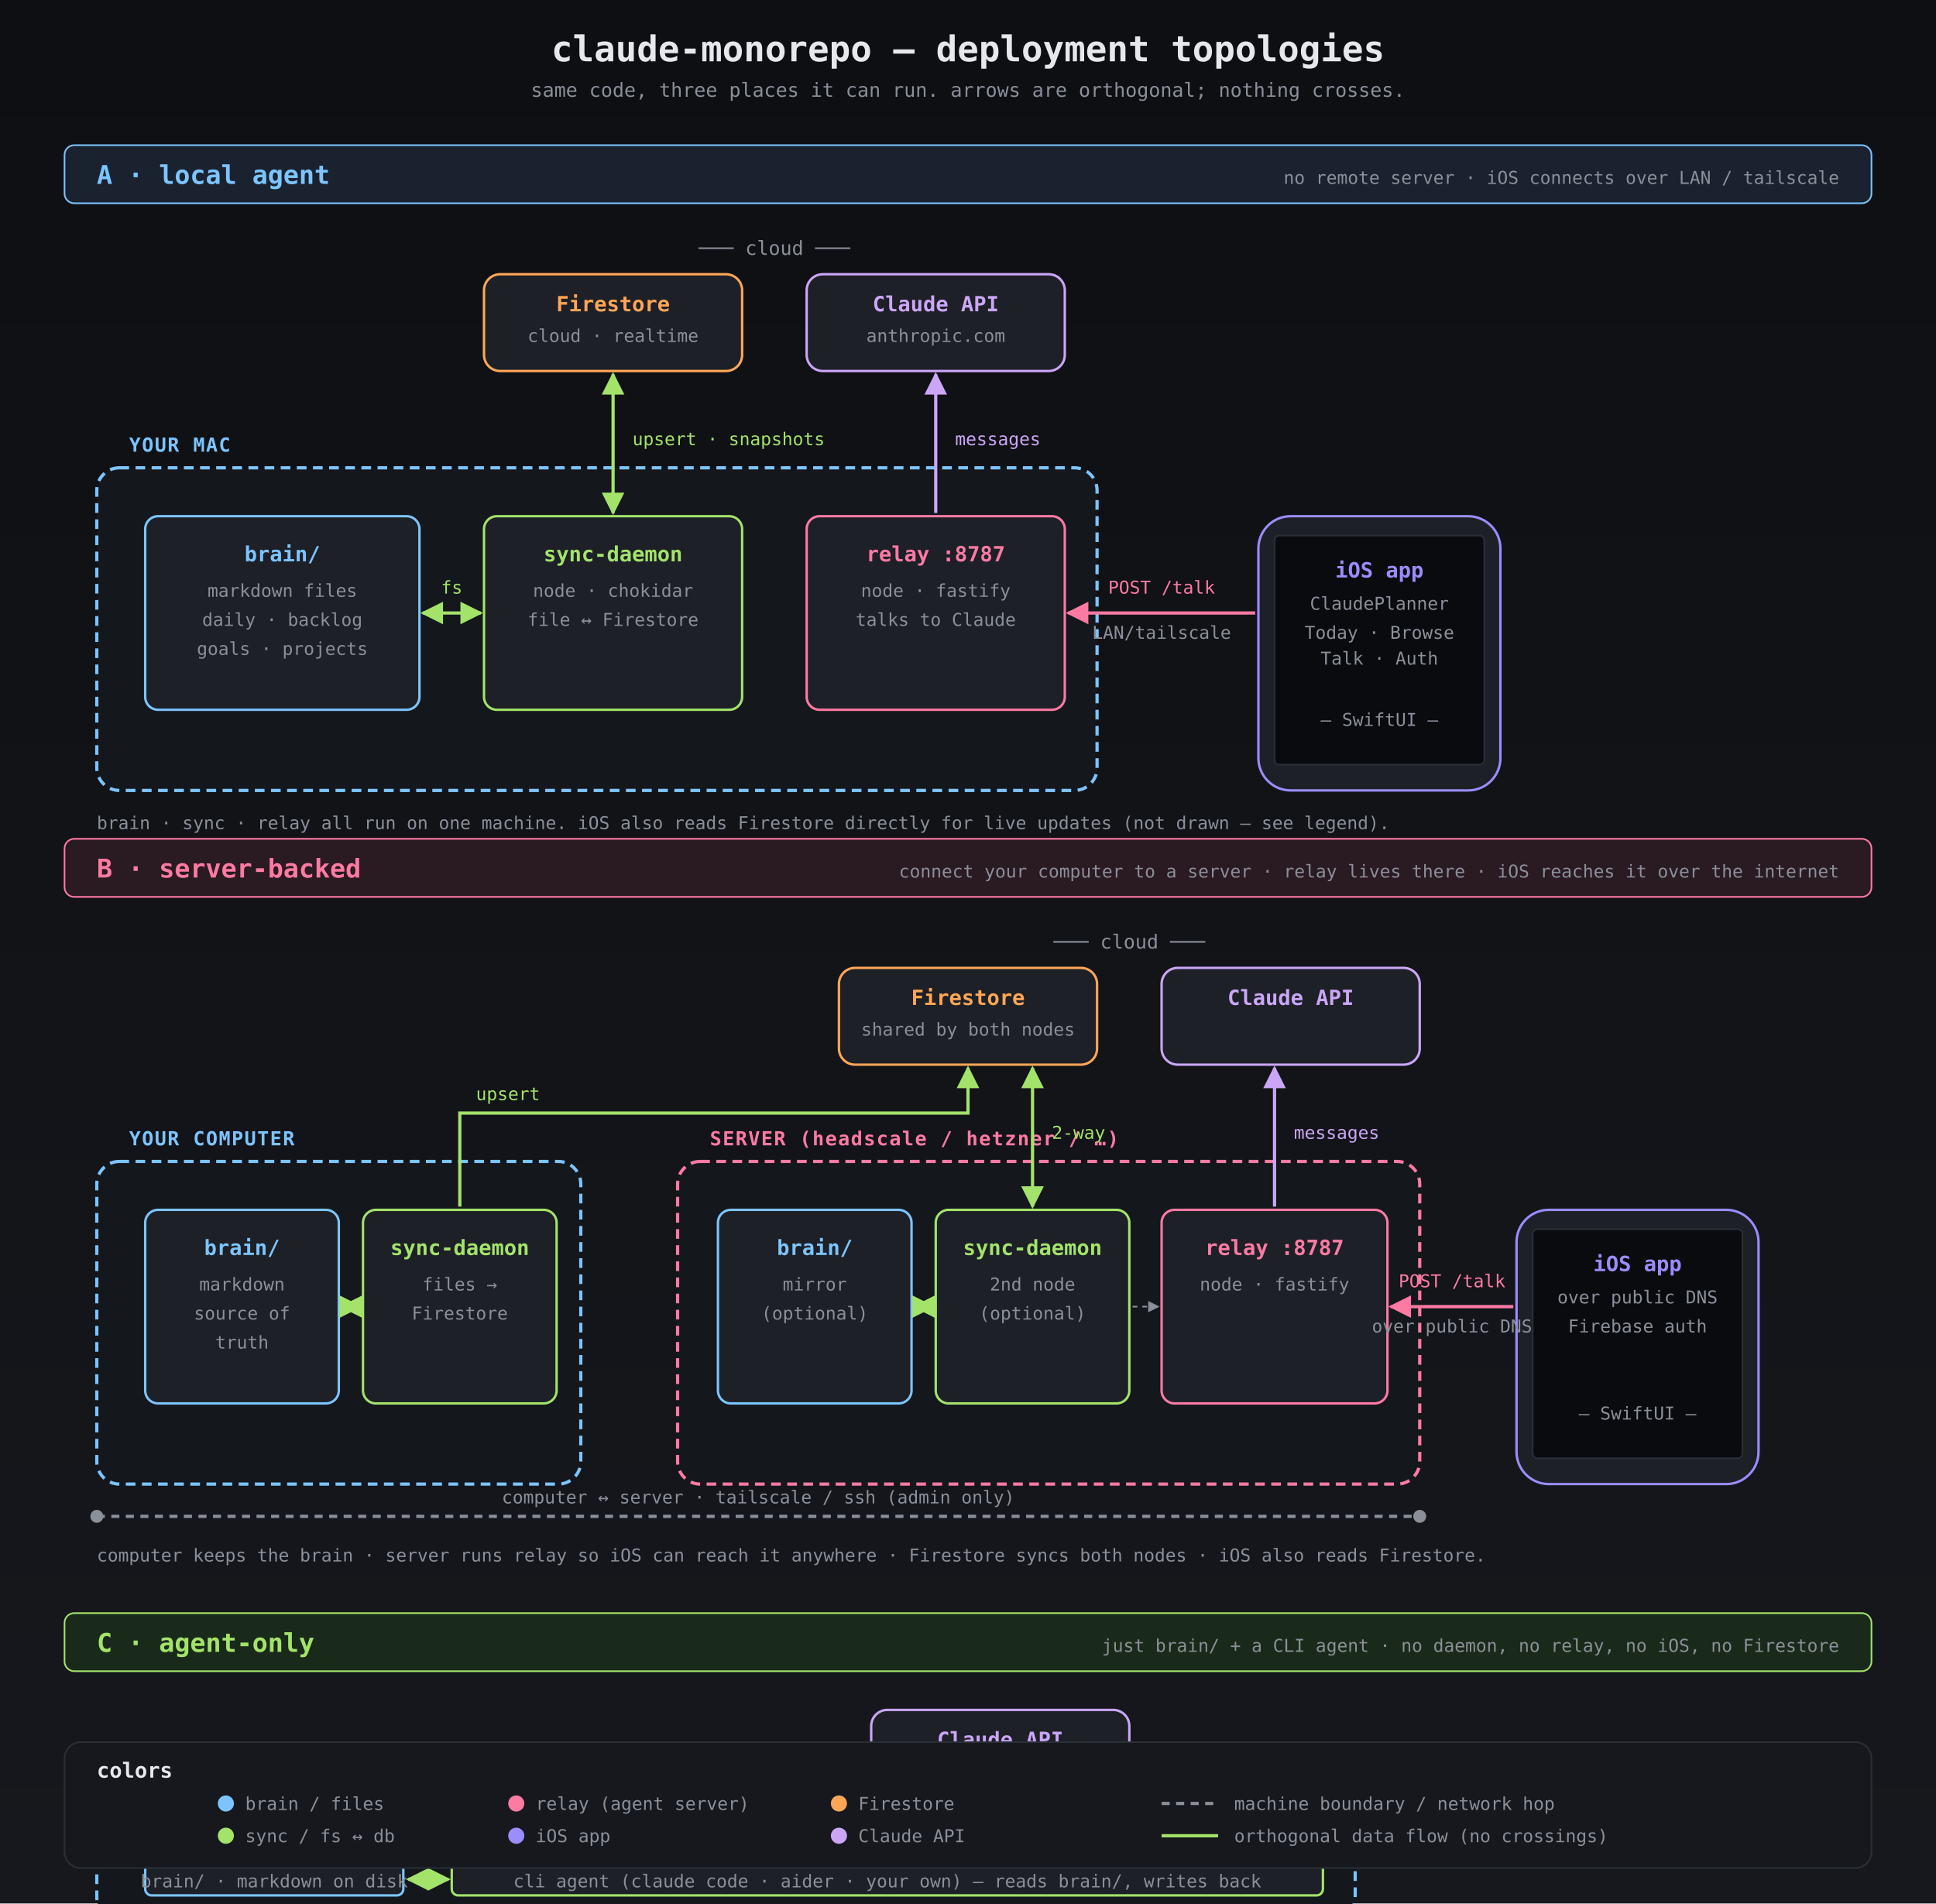
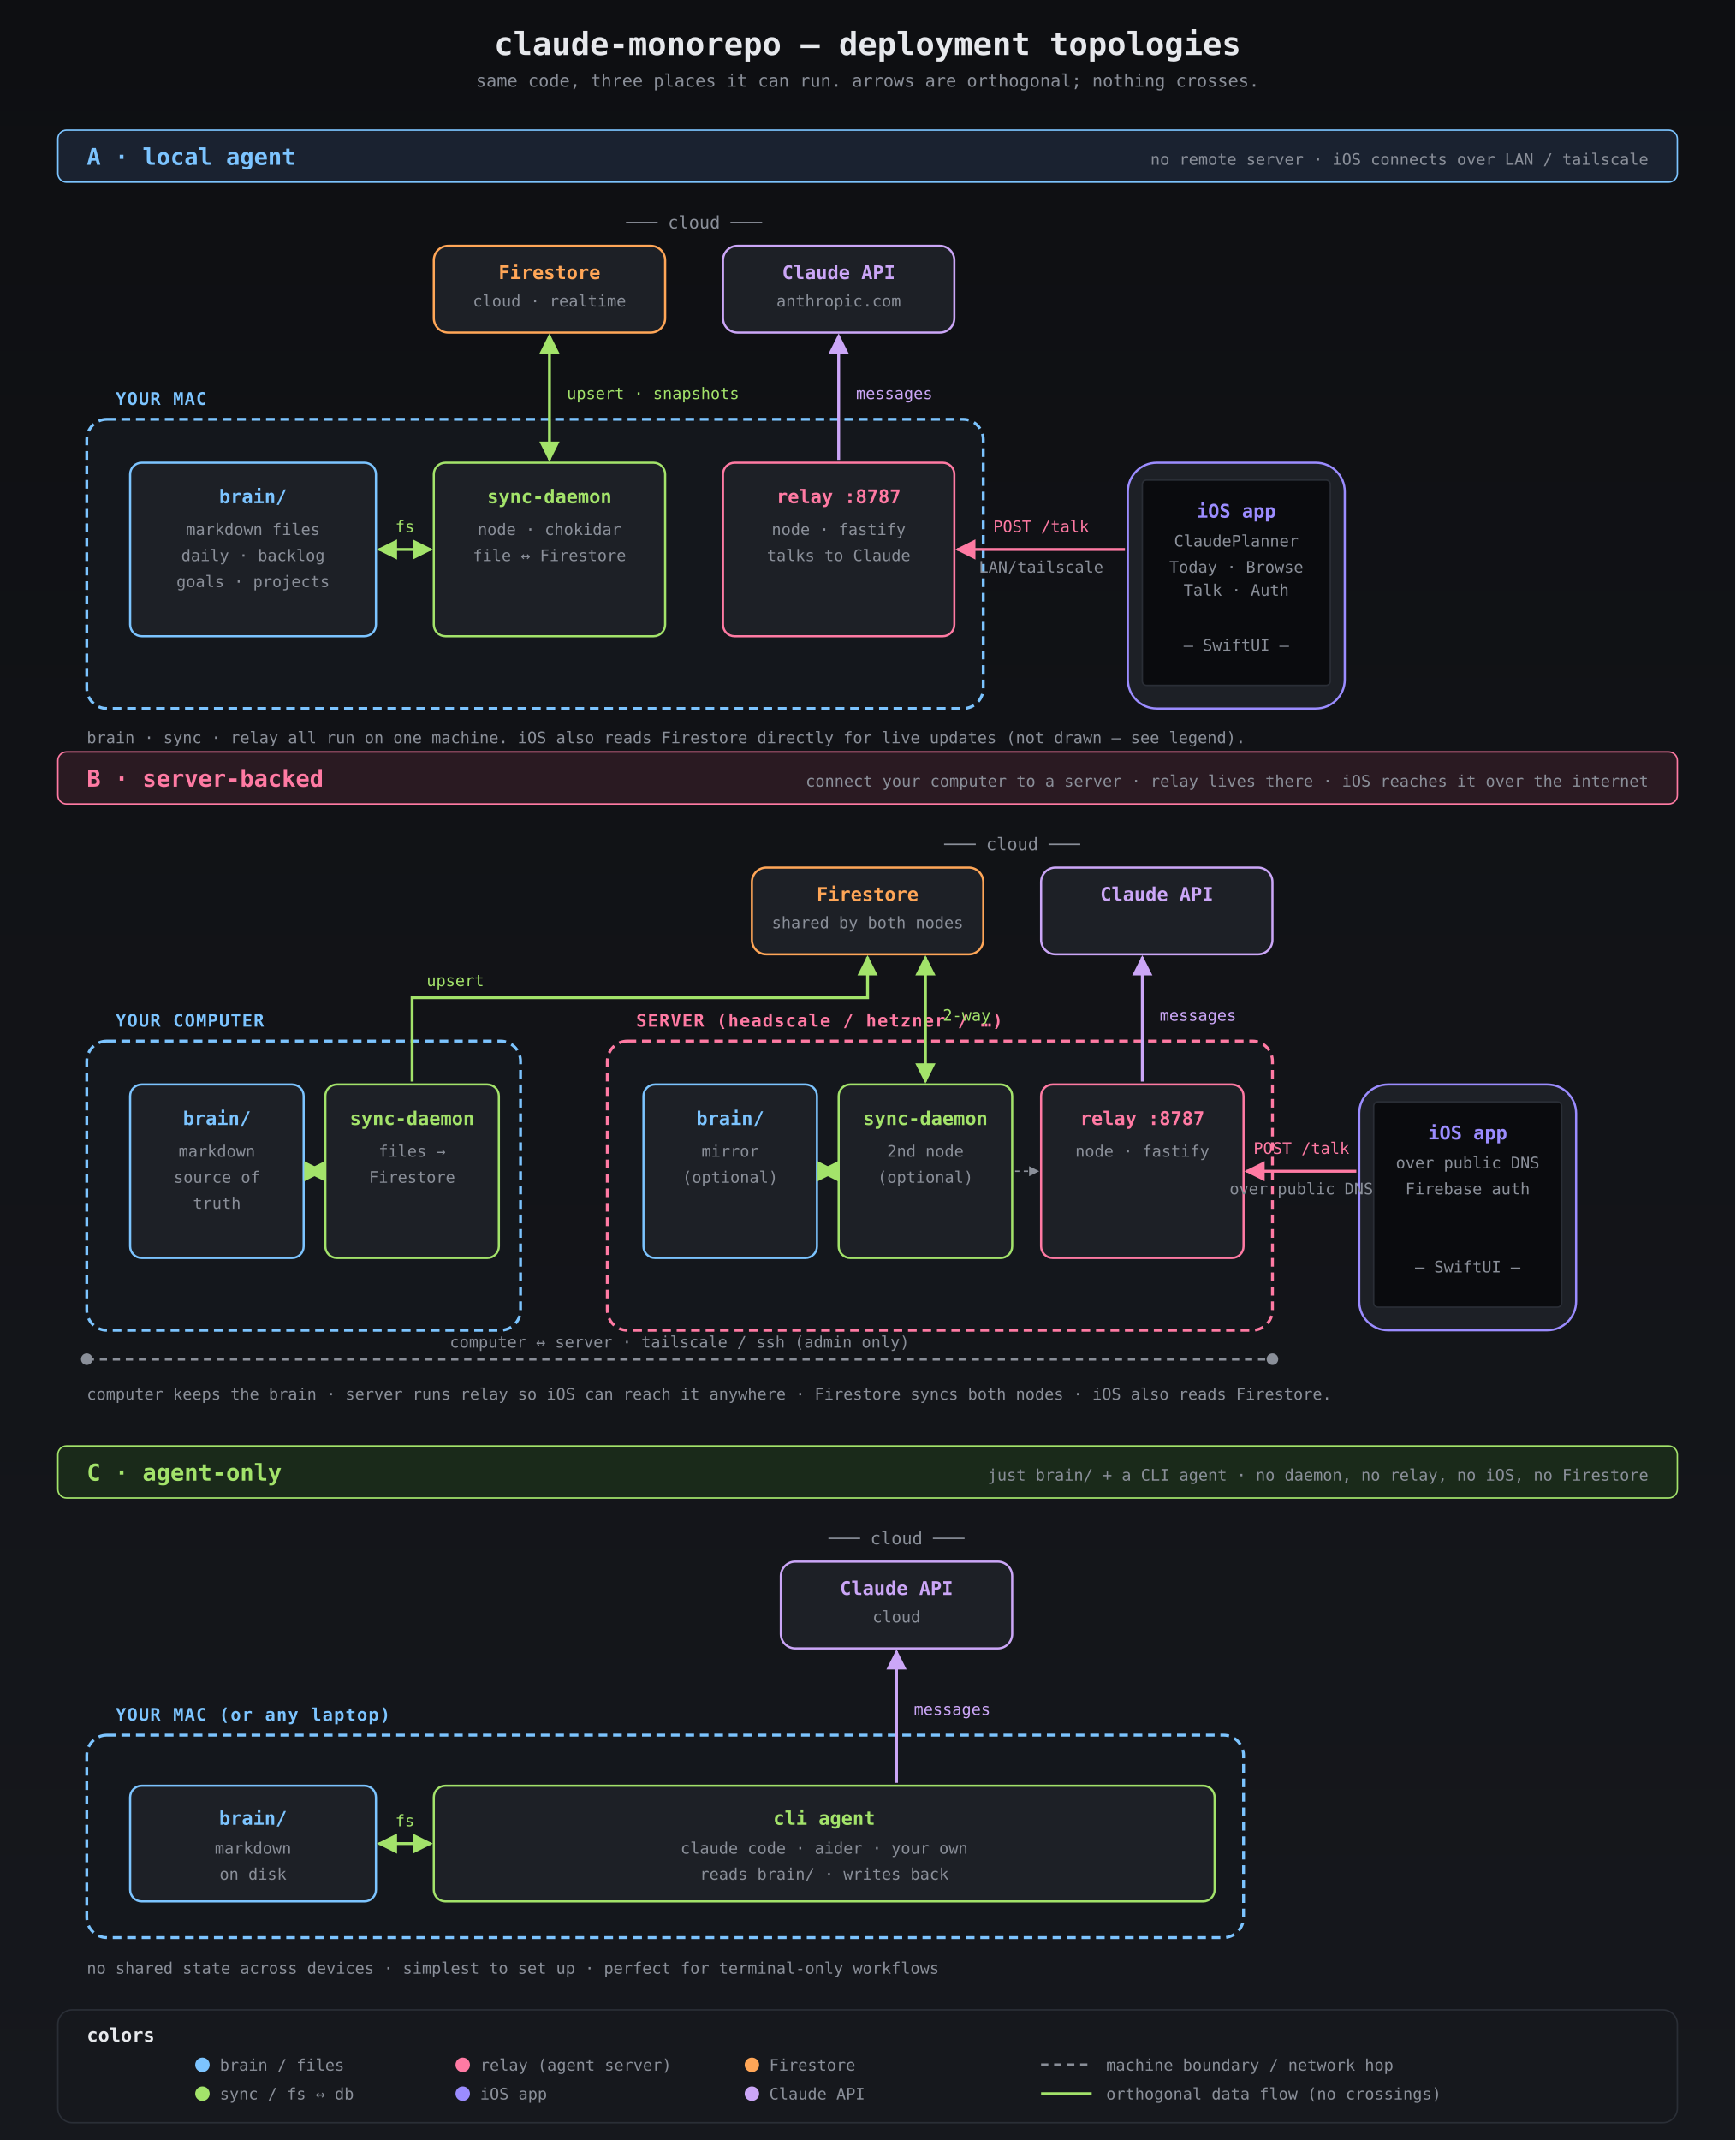
- <svg xmlns="http://www.w3.org/2000/svg" viewBox="0 0 1200 1180" font-family="ui-monospace, SFMono-Regular, Menlo, Consolas, monospace">
+ <svg xmlns="http://www.w3.org/2000/svg" viewBox="0 0 1200 1480" font-family="ui-monospace, SFMono-Regular, Menlo, Consolas, monospace">
  <defs>
    <linearGradient id="bg" x1="0" y1="0" x2="0" y2="1">
      <stop offset="0" stop-color="#0e0f12" />
      <stop offset="1" stop-color="#16181d" />
    </linearGradient>
    <marker id="ab" viewBox="0 0 10 10" refX="9" refY="5" markerWidth="7" markerHeight="7" orient="auto-start-reverse">
      <path d="M0,0 L10,5 L0,10 z" fill="#7cc4ff" />
    </marker>
    <marker id="ag" viewBox="0 0 10 10" refX="9" refY="5" markerWidth="7" markerHeight="7" orient="auto-start-reverse">
      <path d="M0,0 L10,5 L0,10 z" fill="#a3e36a" />
    </marker>
    <marker id="ao" viewBox="0 0 10 10" refX="9" refY="5" markerWidth="7" markerHeight="7" orient="auto-start-reverse">
      <path d="M0,0 L10,5 L0,10 z" fill="#ffa657" />
    </marker>
    <marker id="ap" viewBox="0 0 10 10" refX="9" refY="5" markerWidth="7" markerHeight="7" orient="auto-start-reverse">
      <path d="M0,0 L10,5 L0,10 z" fill="#ff7aa3" />
    </marker>
    <marker id="av" viewBox="0 0 10 10" refX="9" refY="5" markerWidth="7" markerHeight="7" orient="auto-start-reverse">
      <path d="M0,0 L10,5 L0,10 z" fill="#cba6f7" />
    </marker>
    <marker id="aw" viewBox="0 0 10 10" refX="9" refY="5" markerWidth="7" markerHeight="7" orient="auto-start-reverse">
      <path d="M0,0 L10,5 L0,10 z" fill="#8a8f99" />
    </marker>
    <style>
      .h1 { font-size: 22px; font-weight: 700; fill: #e6e8ec; }
      .sub { font-size: 12px; fill: #8a8f99; }
      .panelTitle { font-size: 16px; font-weight: 700; }
      .panelHint  { font-size: 11px; fill: #8a8f99; }
      .compTitle  { font-size: 13px; font-weight: 700; }
      .compSub    { font-size: 11px; fill: #8a8f99; }
      .arrowTxt   { font-size: 11px; }
      .machine    { fill: #14171c; stroke-width: 2; stroke-dasharray: 6 4; }
      .machineTag { font-size: 12px; font-weight: 700; letter-spacing: 0.06em; }
      .box        { fill: #1d2026; stroke-width: 1.5; }
    </style>
  </defs>
-   <rect width="1200" height="1180" fill="url(#bg)" />
+   <rect width="1200" height="1480" fill="url(#bg)" />
  <text x="600" y="38" text-anchor="middle" class="h1">claude-monorepo — deployment topologies</text>
  <text x="600" y="60" text-anchor="middle" class="sub">same code, three places it can run. arrows are orthogonal; nothing crosses.</text>
  <g transform="translate(0,90)">
    <rect x="40" y="0" width="1120" height="36" rx="6" fill="#1a2230" stroke="#7cc4ff" />
    <text x="60" y="24" class="panelTitle" fill="#7cc4ff">A · local agent</text>
    <text x="1140" y="24" text-anchor="end" class="panelHint">no remote server · iOS connects over LAN / tailscale</text>
    <rect x="300" y="80" width="160" height="60" rx="10" class="box" stroke="#ffa657" />
    <text x="380" y="103" text-anchor="middle" class="compTitle" fill="#ffa657">Firestore</text>
    <text x="380" y="122" text-anchor="middle" class="compSub">cloud · realtime</text>
    <rect x="500" y="80" width="160" height="60" rx="10" class="box" stroke="#cba6f7" />
    <text x="580" y="103" text-anchor="middle" class="compTitle" fill="#cba6f7">Claude API</text>
    <text x="580" y="122" text-anchor="middle" class="compSub">anthropic.com</text>
    <text x="480" y="68" text-anchor="middle" class="sub">─── cloud ───</text>
    <rect x="60" y="200" width="620" height="200" rx="14" class="machine" stroke="#7cc4ff" />
    <text x="80" y="190" class="machineTag" fill="#7cc4ff">YOUR MAC</text>
    <rect x="90" y="230" width="170" height="120" rx="8" class="box" stroke="#7cc4ff" />
    <text x="175" y="258" text-anchor="middle" class="compTitle" fill="#7cc4ff">brain/</text>
    <text x="175" y="280" text-anchor="middle" class="compSub">markdown files</text>
    <text x="175" y="298" text-anchor="middle" class="compSub">daily · backlog</text>
    <text x="175" y="316" text-anchor="middle" class="compSub">goals · projects</text>
    <rect x="300" y="230" width="160" height="120" rx="8" class="box" stroke="#a3e36a" />
    <text x="380" y="258" text-anchor="middle" class="compTitle" fill="#a3e36a">sync-daemon</text>
    <text x="380" y="280" text-anchor="middle" class="compSub">node · chokidar</text>
    <text x="380" y="298" text-anchor="middle" class="compSub">file ↔ Firestore</text>
    <rect x="500" y="230" width="160" height="120" rx="8" class="box" stroke="#ff7aa3" />
    <text x="580" y="258" text-anchor="middle" class="compTitle" fill="#ff7aa3">relay :8787</text>
    <text x="580" y="280" text-anchor="middle" class="compSub">node · fastify</text>
    <text x="580" y="298" text-anchor="middle" class="compSub">talks to Claude</text>
    <rect x="780" y="230" width="150" height="170" rx="20" class="box" stroke="#9b8cff" />
    <rect x="790" y="242" width="130" height="142" rx="3" fill="#0a0b0e" stroke="#2a2e36" />
    <text x="855" y="268" text-anchor="middle" class="compTitle" fill="#9b8cff">iOS app</text>
    <text x="855" y="288" text-anchor="middle" class="compSub">ClaudePlanner</text>
    <text x="855" y="306" text-anchor="middle" class="compSub">Today · Browse</text>
    <text x="855" y="322" text-anchor="middle" class="compSub">Talk · Auth</text>
    <text x="855" y="360" text-anchor="middle" class="compSub">— SwiftUI —</text>
    <line x1="262" y1="290" x2="298" y2="290" stroke="#a3e36a" stroke-width="2" marker-end="url(#ag)" marker-start="url(#ag)" />
    <text x="280" y="278" text-anchor="middle" class="arrowTxt" fill="#a3e36a">fs</text>
    <line x1="380" y1="228" x2="380" y2="142" stroke="#a3e36a" stroke-width="2" marker-end="url(#ag)" marker-start="url(#ag)" />
    <text x="392" y="186" class="arrowTxt" fill="#a3e36a">upsert · snapshots</text>
    <line x1="580" y1="228" x2="580" y2="142" stroke="#cba6f7" stroke-width="2" marker-end="url(#av)" />
    <text x="592" y="186" class="arrowTxt" fill="#cba6f7">messages</text>
    <line x1="778" y1="290" x2="662" y2="290" stroke="#ff7aa3" stroke-width="2" marker-end="url(#ap)" />
    <text x="720" y="278" text-anchor="middle" class="arrowTxt" fill="#ff7aa3">POST /talk</text>
    <text x="720" y="306" text-anchor="middle" class="arrowTxt" fill="#8a8f99">LAN/tailscale</text>
    <text x="60" y="424" class="panelHint">brain · sync · relay all run on one machine.  iOS also reads Firestore directly for live updates (not drawn — see legend).</text>
  </g>
  <g transform="translate(0,520)">
    <rect x="40" y="0" width="1120" height="36" rx="6" fill="#2a1a22" stroke="#ff7aa3" />
    <text x="60" y="24" class="panelTitle" fill="#ff7aa3">B · server-backed</text>
    <text x="1140" y="24" text-anchor="end" class="panelHint">connect your computer to a server · relay lives there · iOS reaches it over the internet</text>
    <rect x="520" y="80" width="160" height="60" rx="10" class="box" stroke="#ffa657" />
    <text x="600" y="103" text-anchor="middle" class="compTitle" fill="#ffa657">Firestore</text>
    <text x="600" y="122" text-anchor="middle" class="compSub">shared by both nodes</text>
    <rect x="720" y="80" width="160" height="60" rx="10" class="box" stroke="#cba6f7" />
    <text x="800" y="103" text-anchor="middle" class="compTitle" fill="#cba6f7">Claude API</text>
    <text x="700" y="68" text-anchor="middle" class="sub">─── cloud ───</text>
    <rect x="60" y="200" width="300" height="200" rx="14" class="machine" stroke="#7cc4ff" />
    <text x="80" y="190" class="machineTag" fill="#7cc4ff">YOUR COMPUTER</text>
    <rect x="90" y="230" width="120" height="120" rx="8" class="box" stroke="#7cc4ff" />
    <text x="150" y="258" text-anchor="middle" class="compTitle" fill="#7cc4ff">brain/</text>
    <text x="150" y="280" text-anchor="middle" class="compSub">markdown</text>
    <text x="150" y="298" text-anchor="middle" class="compSub">source of</text>
    <text x="150" y="316" text-anchor="middle" class="compSub">truth</text>
    <rect x="225" y="230" width="120" height="120" rx="8" class="box" stroke="#a3e36a" />
    <text x="285" y="258" text-anchor="middle" class="compTitle" fill="#a3e36a">sync-daemon</text>
    <text x="285" y="280" text-anchor="middle" class="compSub">files →</text>
    <text x="285" y="298" text-anchor="middle" class="compSub">Firestore</text>
    <line x1="212" y1="290" x2="223" y2="290" stroke="#a3e36a" stroke-width="2" marker-end="url(#ag)" marker-start="url(#ag)" />
    <rect x="420" y="200" width="460" height="200" rx="14" class="machine" stroke="#ff7aa3" />
    <text x="440" y="190" class="machineTag" fill="#ff7aa3">SERVER (headscale / hetzner / …)</text>
    <rect x="445" y="230" width="120" height="120" rx="8" class="box" stroke="#7cc4ff" />
    <text x="505" y="258" text-anchor="middle" class="compTitle" fill="#7cc4ff">brain/</text>
    <text x="505" y="280" text-anchor="middle" class="compSub">mirror</text>
    <text x="505" y="298" text-anchor="middle" class="compSub">(optional)</text>
    <rect x="580" y="230" width="120" height="120" rx="8" class="box" stroke="#a3e36a" />
    <text x="640" y="258" text-anchor="middle" class="compTitle" fill="#a3e36a">sync-daemon</text>
    <text x="640" y="280" text-anchor="middle" class="compSub">2nd node</text>
    <text x="640" y="298" text-anchor="middle" class="compSub">(optional)</text>
    <rect x="720" y="230" width="140" height="120" rx="8" class="box" stroke="#ff7aa3" />
    <text x="790" y="258" text-anchor="middle" class="compTitle" fill="#ff7aa3">relay :8787</text>
    <text x="790" y="280" text-anchor="middle" class="compSub">node · fastify</text>
    <line x1="567" y1="290" x2="578" y2="290" stroke="#a3e36a" stroke-width="2" marker-end="url(#ag)" marker-start="url(#ag)" />
    <line x1="702" y1="290" x2="718" y2="290" stroke="#8a8f99" stroke-width="1" stroke-dasharray="3 3" marker-end="url(#aw)" />
    <rect x="940" y="230" width="150" height="170" rx="20" class="box" stroke="#9b8cff" />
    <rect x="950" y="242" width="130" height="142" rx="3" fill="#0a0b0e" stroke="#2a2e36" />
    <text x="1015" y="268" text-anchor="middle" class="compTitle" fill="#9b8cff">iOS app</text>
    <text x="1015" y="288" text-anchor="middle" class="compSub">over public DNS</text>
    <text x="1015" y="306" text-anchor="middle" class="compSub">Firebase auth</text>
    <text x="1015" y="360" text-anchor="middle" class="compSub">— SwiftUI —</text>
    <polyline points="285,228 285,170 600,170 600,142" fill="none" stroke="#a3e36a" stroke-width="2" marker-end="url(#ag)" />
    <text x="295" y="162" class="arrowTxt" fill="#a3e36a">upsert</text>
    <line x1="640" y1="228" x2="640" y2="142" stroke="#a3e36a" stroke-width="2" marker-end="url(#ag)" marker-start="url(#ag)" />
    <text x="652" y="186" class="arrowTxt" fill="#a3e36a">2-way</text>
    <line x1="790" y1="228" x2="790" y2="142" stroke="#cba6f7" stroke-width="2" marker-end="url(#av)" />
    <text x="802" y="186" class="arrowTxt" fill="#cba6f7">messages</text>
    <line x1="938" y1="290" x2="862" y2="290" stroke="#ff7aa3" stroke-width="2" marker-end="url(#ap)" />
    <text x="900" y="278" text-anchor="middle" class="arrowTxt" fill="#ff7aa3">POST /talk</text>
    <text x="900" y="306" text-anchor="middle" class="arrowTxt" fill="#8a8f99">over public DNS</text>
    <line x1="60" y1="420" x2="880" y2="420" stroke="#8a8f99" stroke-width="2" stroke-dasharray="5 4" />
    <circle cx="60" cy="420" r="4" fill="#8a8f99" />
    <circle cx="880" cy="420" r="4" fill="#8a8f99" />
    <text x="470" y="412" text-anchor="middle" class="arrowTxt" fill="#8a8f99">computer ↔ server  ·  tailscale / ssh (admin only)</text>
    <text x="60" y="448" class="panelHint">computer keeps the brain · server runs relay so iOS can reach it anywhere · Firestore syncs both nodes · iOS also reads Firestore.</text>
  </g>
  <g transform="translate(0,1000)">
    <rect x="40" y="0" width="1120" height="36" rx="6" fill="#1a2a1a" stroke="#a3e36a" />
    <text x="60" y="24" class="panelTitle" fill="#a3e36a">C · agent-only</text>
    <text x="1140" y="24" text-anchor="end" class="panelHint">just brain/ + a CLI agent · no daemon, no relay, no iOS, no Firestore</text>
-     <rect x="540" y="60" width="160" height="60" rx="10" class="box" stroke="#cba6f7" />
-     <text x="620" y="83" text-anchor="middle" class="compTitle" fill="#cba6f7">Claude API</text>
-     <text x="620" y="102" text-anchor="middle" class="compSub">cloud</text>
-     <rect x="60" y="140" width="780" height="50" rx="14" class="machine" stroke="#7cc4ff" />
-     <text x="80" y="130" class="machineTag" fill="#7cc4ff">YOUR MAC (or any laptop)</text>
-     <rect x="90" y="155" width="160" height="20" rx="4" class="box" stroke="#7cc4ff" />
-     <text x="170" y="170" text-anchor="middle" class="compSub" fill="#7cc4ff">brain/  ·  markdown on disk</text>
-     <rect x="280" y="155" width="540" height="20" rx="4" class="box" stroke="#a3e36a" />
-     <text x="550" y="170" text-anchor="middle" class="compSub" fill="#a3e36a">cli agent (claude code · aider · your own)  —  reads brain/, writes back</text>
-     <line x1="253" y1="165" x2="278" y2="165" stroke="#a3e36a" stroke-width="2" marker-end="url(#ag)" marker-start="url(#ag)" />
-     <line x1="620" y1="153" x2="620" y2="122" stroke="#cba6f7" stroke-width="2" marker-end="url(#av)" />
-     <text x="632" y="142" class="arrowTxt" fill="#cba6f7">messages</text>
-     <text x="60" y="210" class="panelHint">no shared state across devices · simplest to set up · perfect for terminal-only workflows</text>
+     <rect x="540" y="80" width="160" height="60" rx="10" class="box" stroke="#cba6f7" />
+     <text x="620" y="103" text-anchor="middle" class="compTitle" fill="#cba6f7">Claude API</text>
+     <text x="620" y="122" text-anchor="middle" class="compSub">cloud</text>
+     <text x="620" y="68" text-anchor="middle" class="sub">─── cloud ───</text>
+     <rect x="60" y="200" width="800" height="140" rx="14" class="machine" stroke="#7cc4ff" />
+     <text x="80" y="190" class="machineTag" fill="#7cc4ff">YOUR MAC (or any laptop)</text>
+     <rect x="90" y="235" width="170" height="80" rx="8" class="box" stroke="#7cc4ff" />
+     <text x="175" y="262" text-anchor="middle" class="compTitle" fill="#7cc4ff">brain/</text>
+     <text x="175" y="282" text-anchor="middle" class="compSub">markdown</text>
+     <text x="175" y="300" text-anchor="middle" class="compSub">on disk</text>
+     <rect x="300" y="235" width="540" height="80" rx="8" class="box" stroke="#a3e36a" />
+     <text x="570" y="262" text-anchor="middle" class="compTitle" fill="#a3e36a">cli agent</text>
+     <text x="570" y="282" text-anchor="middle" class="compSub">claude code · aider · your own</text>
+     <text x="570" y="300" text-anchor="middle" class="compSub">reads brain/  ·  writes back</text>
+     <line x1="262" y1="275" x2="298" y2="275" stroke="#a3e36a" stroke-width="2" marker-end="url(#ag)" marker-start="url(#ag)" />
+     <text x="280" y="263" text-anchor="middle" class="arrowTxt" fill="#a3e36a">fs</text>
+     <line x1="620" y1="233" x2="620" y2="142" stroke="#cba6f7" stroke-width="2" marker-end="url(#av)" />
+     <text x="632" y="186" class="arrowTxt" fill="#cba6f7">messages</text>
+     <text x="60" y="365" class="panelHint">no shared state across devices · simplest to set up · perfect for terminal-only workflows</text>
  </g>
-   <g transform="translate(40,1080)">
+   <g transform="translate(40,1390)">
    <rect x="0" y="0" width="1120" height="78" rx="10" fill="#16181d" stroke="#2a2e36" />
    <text x="20" y="22" class="compTitle" fill="#e6e8ec">colors</text>
    <circle cx="100" cy="38" r="5" fill="#7cc4ff" />
    <text x="112" y="42" class="compSub">brain / files</text>
    <circle cx="100" cy="58" r="5" fill="#a3e36a" />
    <text x="112" y="62" class="compSub">sync / fs ↔ db</text>
    <circle cx="280" cy="38" r="5" fill="#ff7aa3" />
    <text x="292" y="42" class="compSub">relay (agent server)</text>
    <circle cx="280" cy="58" r="5" fill="#9b8cff" />
    <text x="292" y="62" class="compSub">iOS app</text>
    <circle cx="480" cy="38" r="5" fill="#ffa657" />
    <text x="492" y="42" class="compSub">Firestore</text>
    <circle cx="480" cy="58" r="5" fill="#cba6f7" />
    <text x="492" y="62" class="compSub">Claude API</text>
    <line x1="680" y1="38" x2="715" y2="38" stroke="#8a8f99" stroke-width="2" stroke-dasharray="5 4" />
    <text x="725" y="42" class="compSub">machine boundary / network hop</text>
    <line x1="680" y1="58" x2="715" y2="58" stroke="#a3e36a" stroke-width="2" />
    <text x="725" y="62" class="compSub">orthogonal data flow (no crossings)</text>
  </g>
</svg>
